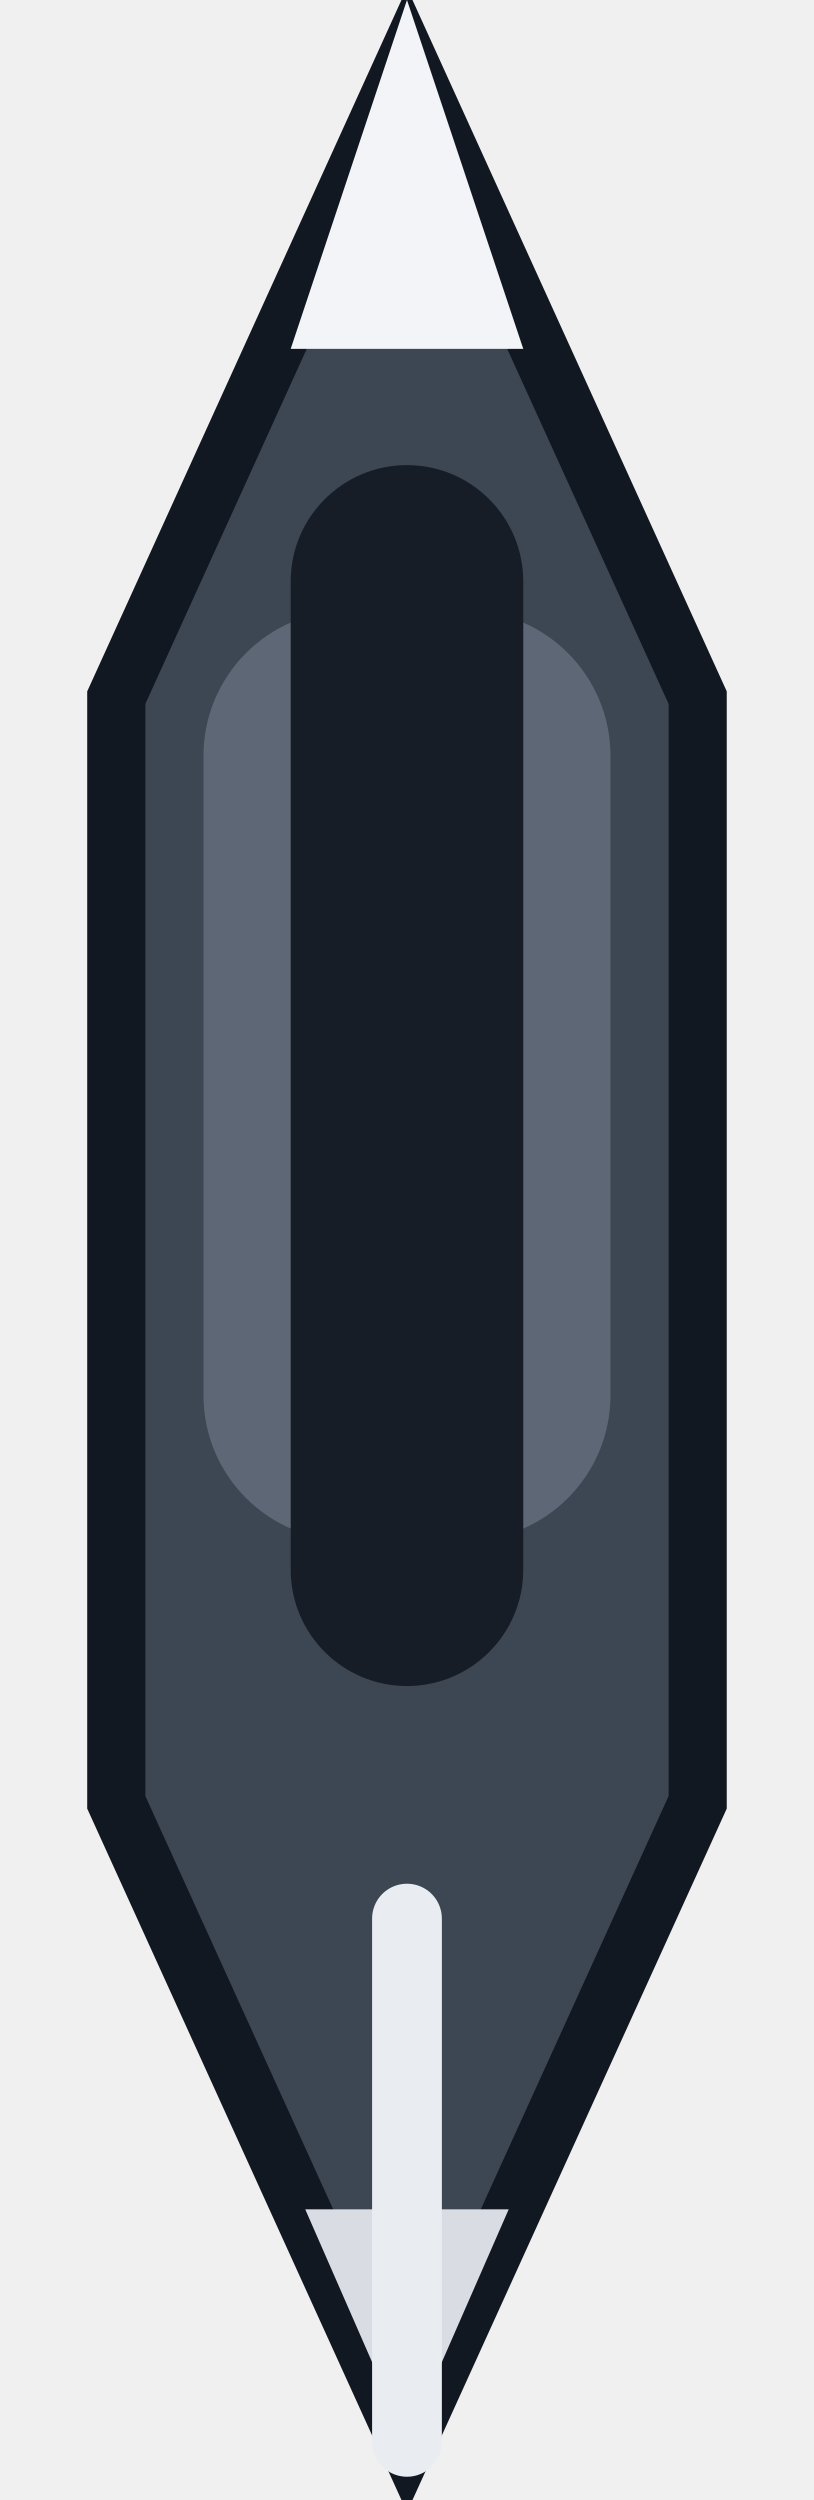
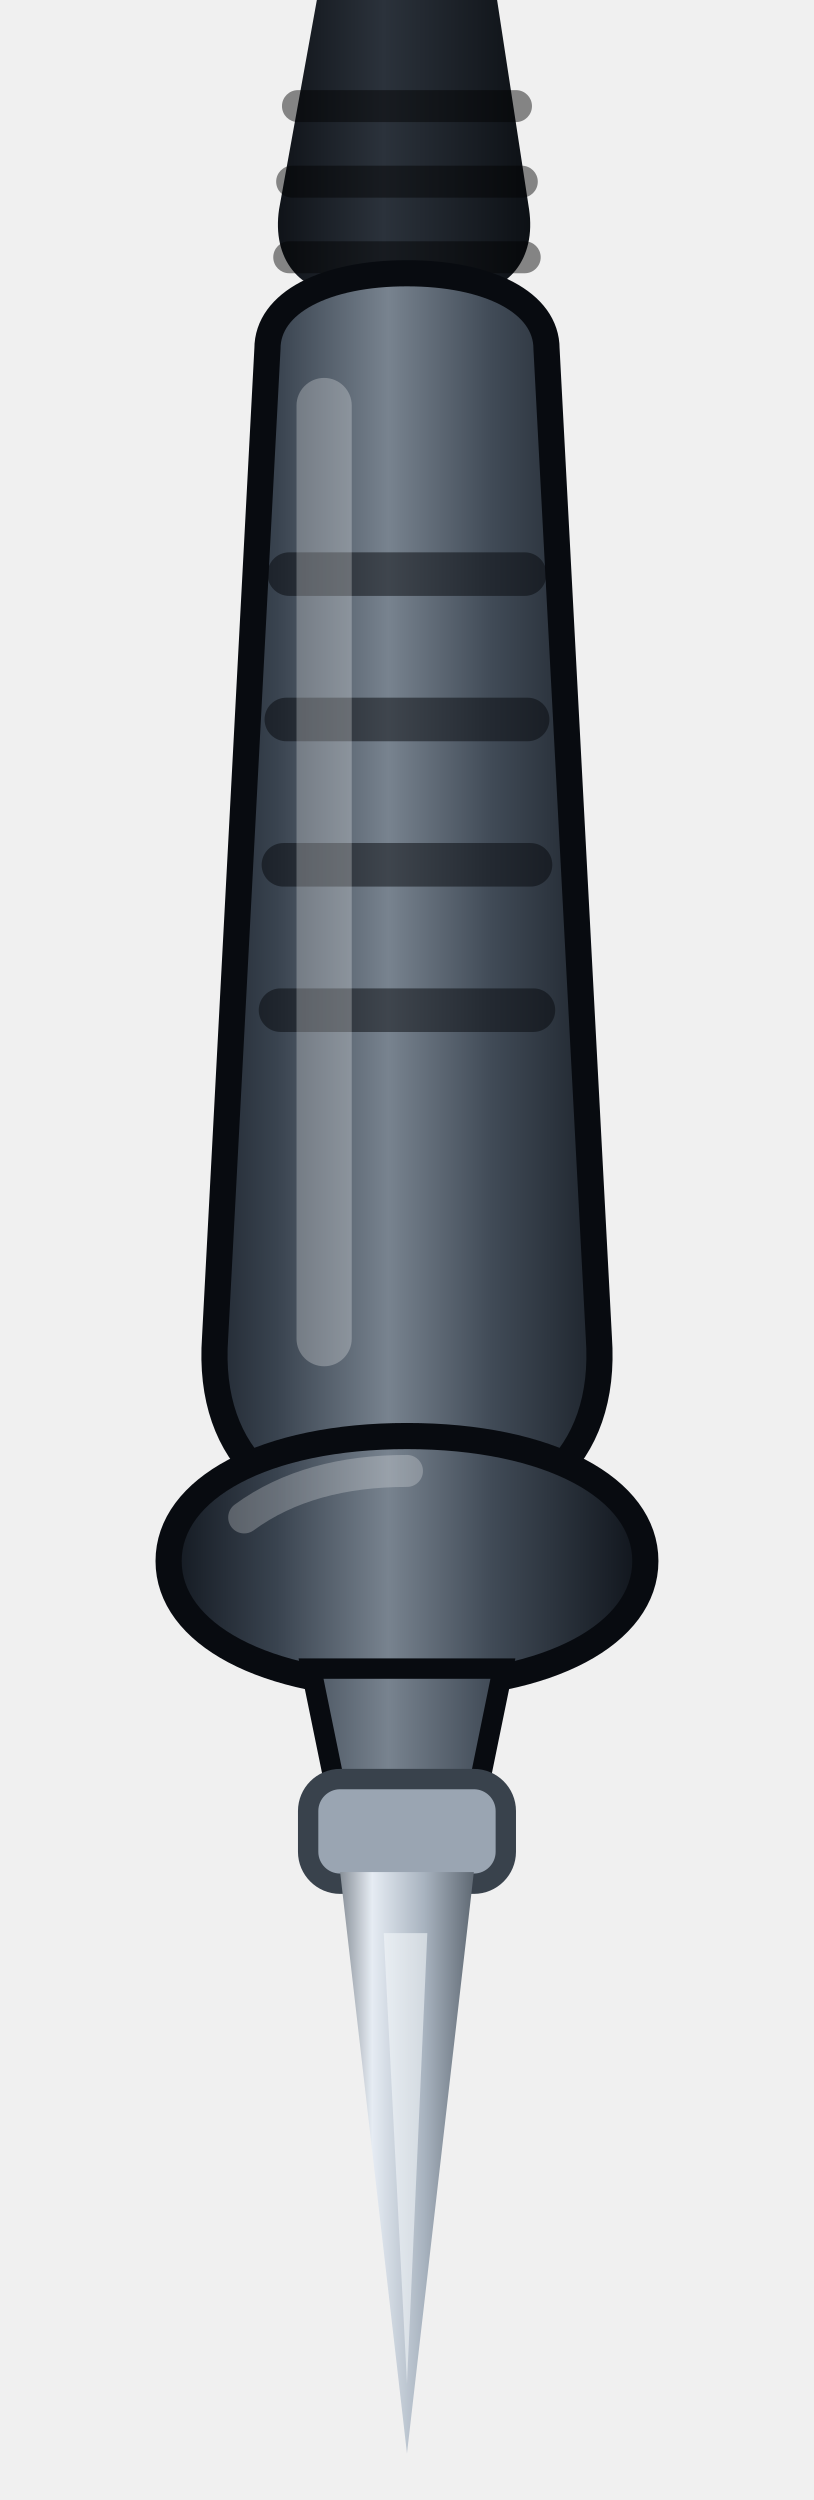
<svg xmlns="http://www.w3.org/2000/svg" width="28" height="86" viewBox="0 0 28 86" fill="none">
-   <path d="M14 2L24 24V62L14 84L4 62V24L14 2Z" fill="#3d4754" stroke="#121821" stroke-width="2" />
-   <rect x="7" y="21" width="14" height="32" rx="5" fill="#9aa4b1" opacity="0.35" />
-   <rect x="10" y="16" width="8" height="42" rx="4" fill="#171d26" />
-   <path d="M14 0L18 12H10L14 0Z" fill="#f2f4f7" />
-   <path d="M14 84L17.5 76H10.5L14 84Z" fill="#d9dde3" />
-   <path d="M14 84L14 66" stroke="#e9edf2" stroke-width="2.4" stroke-linecap="round" />
+   <defs>
+     <linearGradient id="probeBlackBody" x1="6" y1="0" x2="22" y2="0" gradientUnits="userSpaceOnUse">
+       <stop offset="0" stop-color="#141a22" />
+       <stop offset="0.22" stop-color="#39434f" />
+       <stop offset="0.46" stop-color="#78838f" />
+       <stop offset="0.68" stop-color="#414b57" />
+       <stop offset="1" stop-color="#10151c" />
+     </linearGradient>
+     <linearGradient id="probeBlackBoot" x1="9" y1="0" x2="19" y2="0" gradientUnits="userSpaceOnUse">
+       <stop offset="0" stop-color="#0b0e13" />
+       <stop offset="0.42" stop-color="#2b323b" />
+       <stop offset="1" stop-color="#080b0f" />
+     </linearGradient>
+     <linearGradient id="probeBlackSteel" x1="11" y1="0" x2="17" y2="0" gradientUnits="userSpaceOnUse">
+       <stop offset="0" stop-color="#4c555f" />
+       <stop offset="0.3" stop-color="#e6ecf3" />
+       <stop offset="0.6" stop-color="#a8b3bf" />
+       <stop offset="1" stop-color="#414a54" />
+     </linearGradient>
+   </defs>
+   <path d="M10.9 0h6.2l1.1 7.2c.25 1.7-.7 2.9-2.3 2.9h-4c-1.6 0-2.55-1.2-2.3-2.9L10.9 0Z" fill="url(#probeBlackBoot)" />
+   <rect x="9.7" y="3.1" width="8.6" height="1.1" rx="0.55" fill="#000" opacity="0.45" />
+   <rect x="9.5" y="5.7" width="9" height="1.1" rx="0.55" fill="#000" opacity="0.45" />
+   <rect x="9.4" y="8.3" width="9.2" height="1.1" rx="0.55" fill="#000" opacity="0.45" />
+   <path d="M9.2 12C9.2 10.4 11.2 9.4 14 9.4C16.8 9.4 18.8 10.4 18.8 12L20.6 46C20.9 50.2 18.2 52.4 14 52.4C9.8 52.4 7.1 50.2 7.4 46Z" fill="url(#probeBlackBody)" stroke="#080b10" stroke-width="0.9" />
+   <rect x="9.2" y="19" width="9.6" height="1.5" rx="0.75" fill="#05080c" opacity="0.5" />
+   <rect x="9.1" y="24" width="9.8" height="1.5" rx="0.75" fill="#05080c" opacity="0.5" />
+   <rect x="9" y="29" width="10" height="1.5" rx="0.75" fill="#05080c" opacity="0.5" />
+   <rect x="8.9" y="34" width="10.2" height="1.5" rx="0.75" fill="#05080c" opacity="0.5" />
+   <rect x="10.2" y="13" width="1.9" height="34" rx="0.95" fill="#fff" opacity="0.26" />
+   <path d="M14 49.4C18.9 49.4 22.2 51.2 22.2 53.7C22.2 56.2 18.9 58 14 58C9.1 58 5.8 56.2 5.8 53.7C5.8 51.2 9.1 49.4 14 49.4Z" fill="url(#probeBlackBody)" stroke="#080b10" stroke-width="0.9" />
+   <path d="M8.4 52.2C9.9 51.1 11.8 50.6 14 50.6" stroke="#fff" stroke-width="1.1" stroke-linecap="round" opacity="0.24" />
+   <path d="M10.7 57.4h6.6l-0.9 4.4h-4.8Z" fill="url(#probeBlackBody)" stroke="#080b10" stroke-width="0.7" />
+   <rect x="10.6" y="61.2" width="6.8" height="3.6" rx="1.1" fill="#9aa5b2" stroke="#39424c" stroke-width="0.7" />
+   <path d="M11.7 64.4h4.6L14 84.4Z" fill="url(#probeBlackSteel)" />
+   <path d="M13.2 66.5h1.5L14 82Z" fill="#f6f9fc" opacity="0.55" />
</svg>
